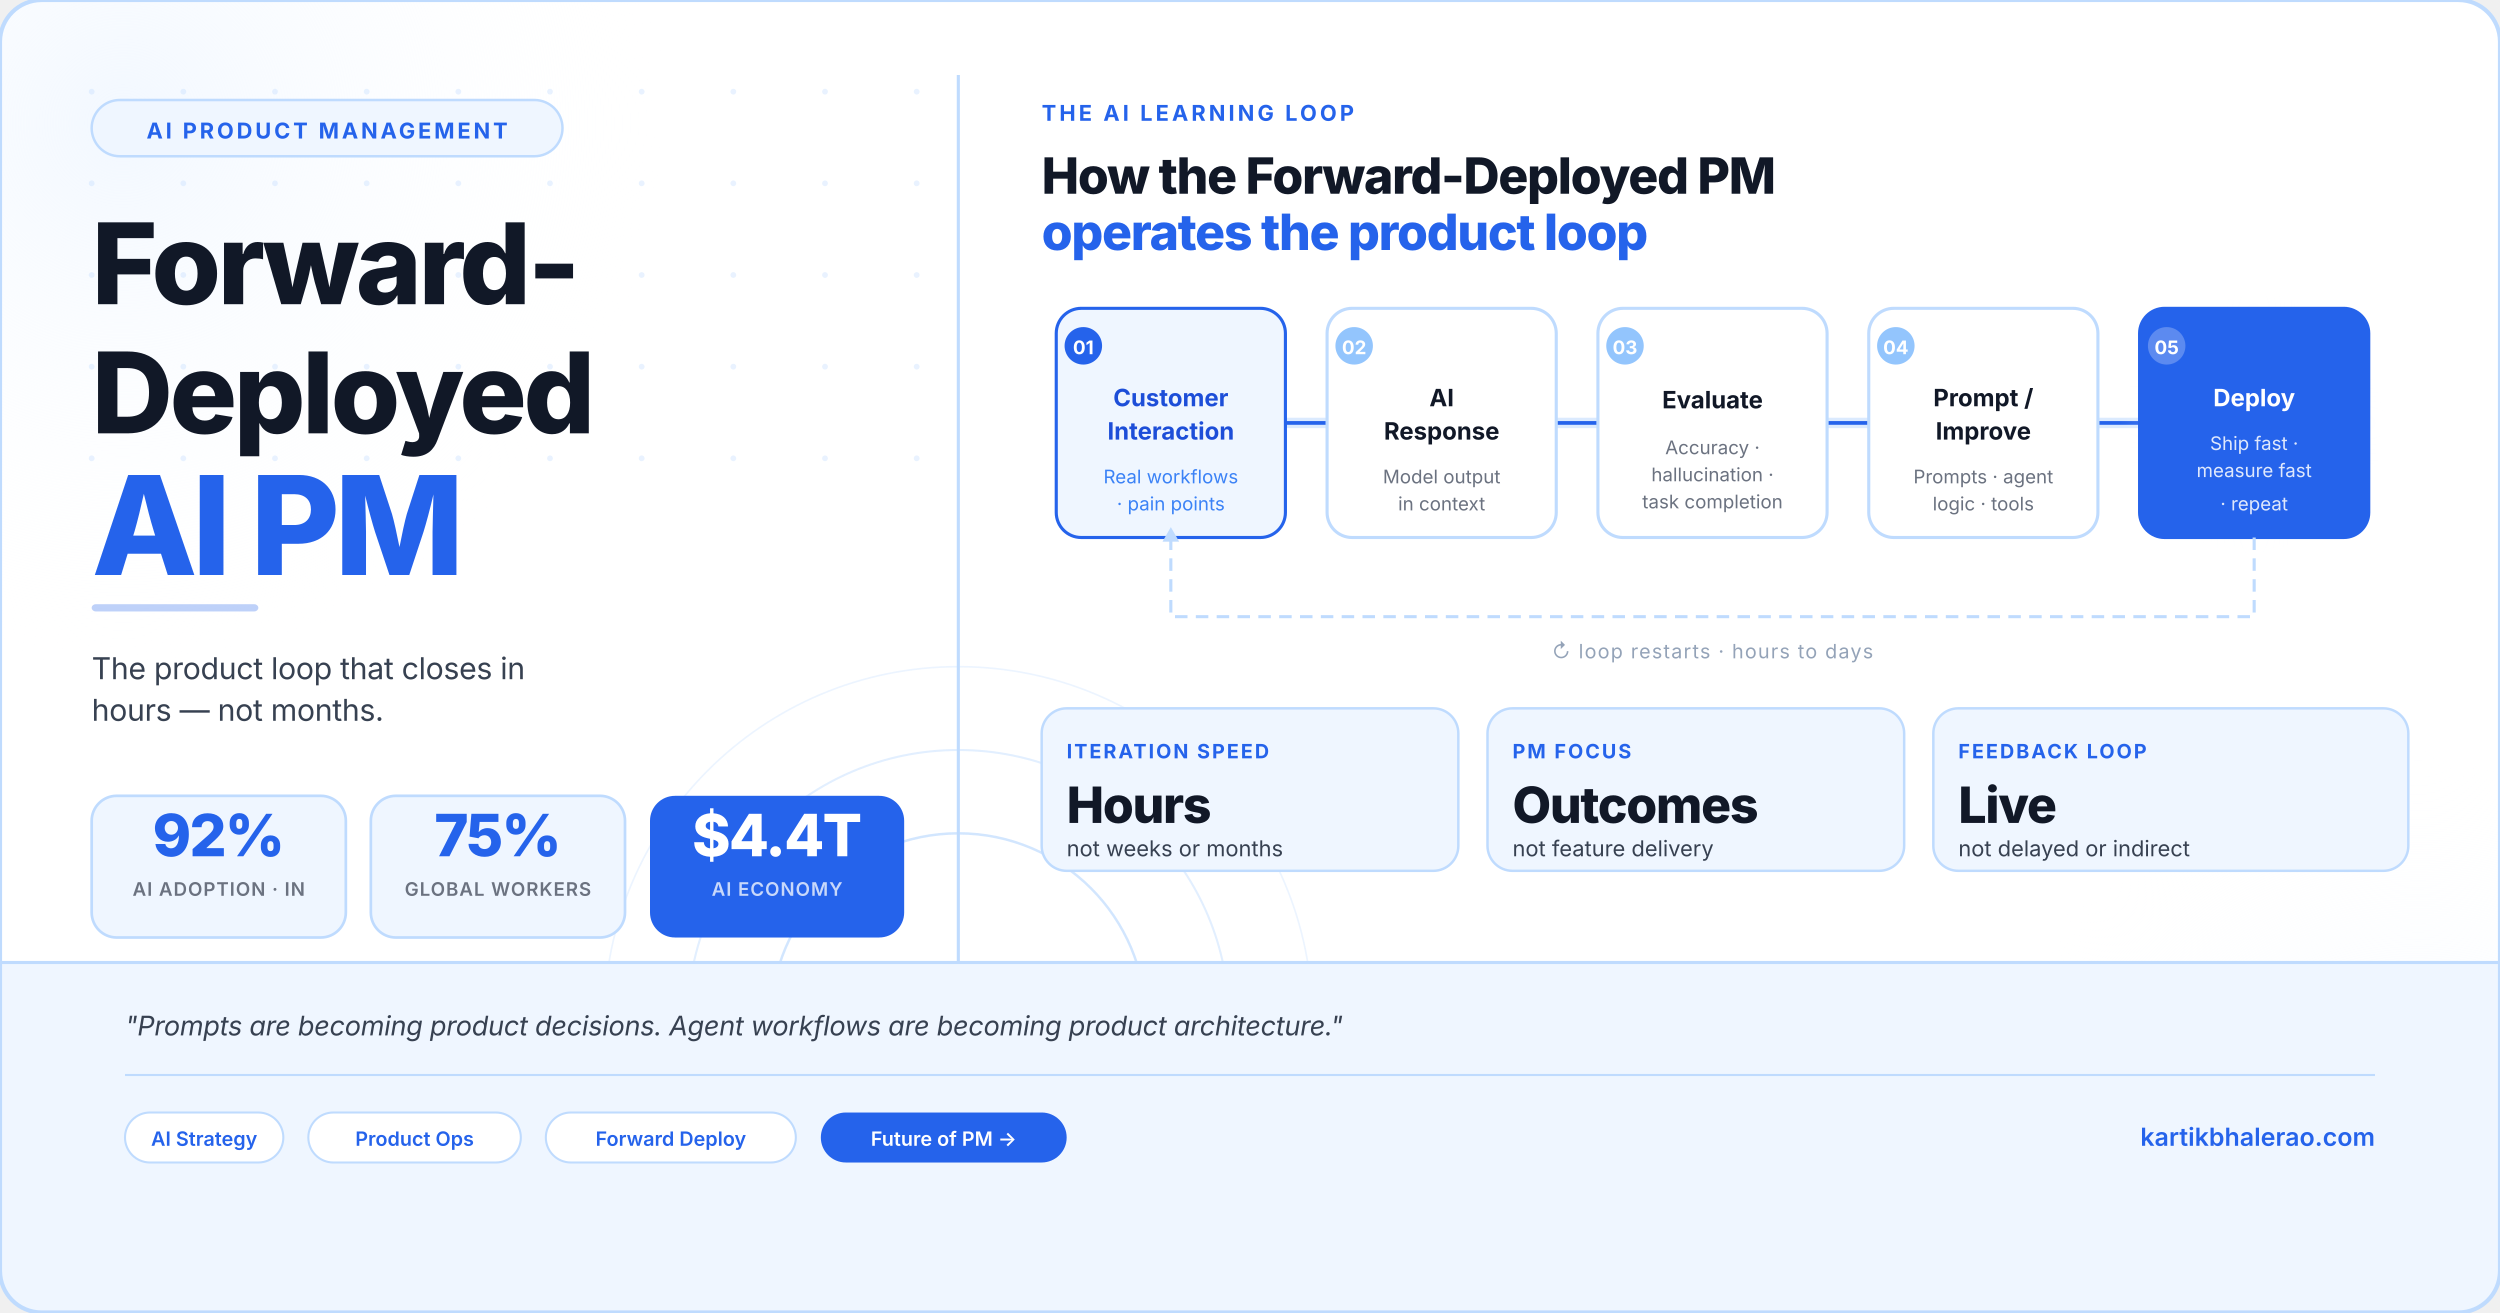
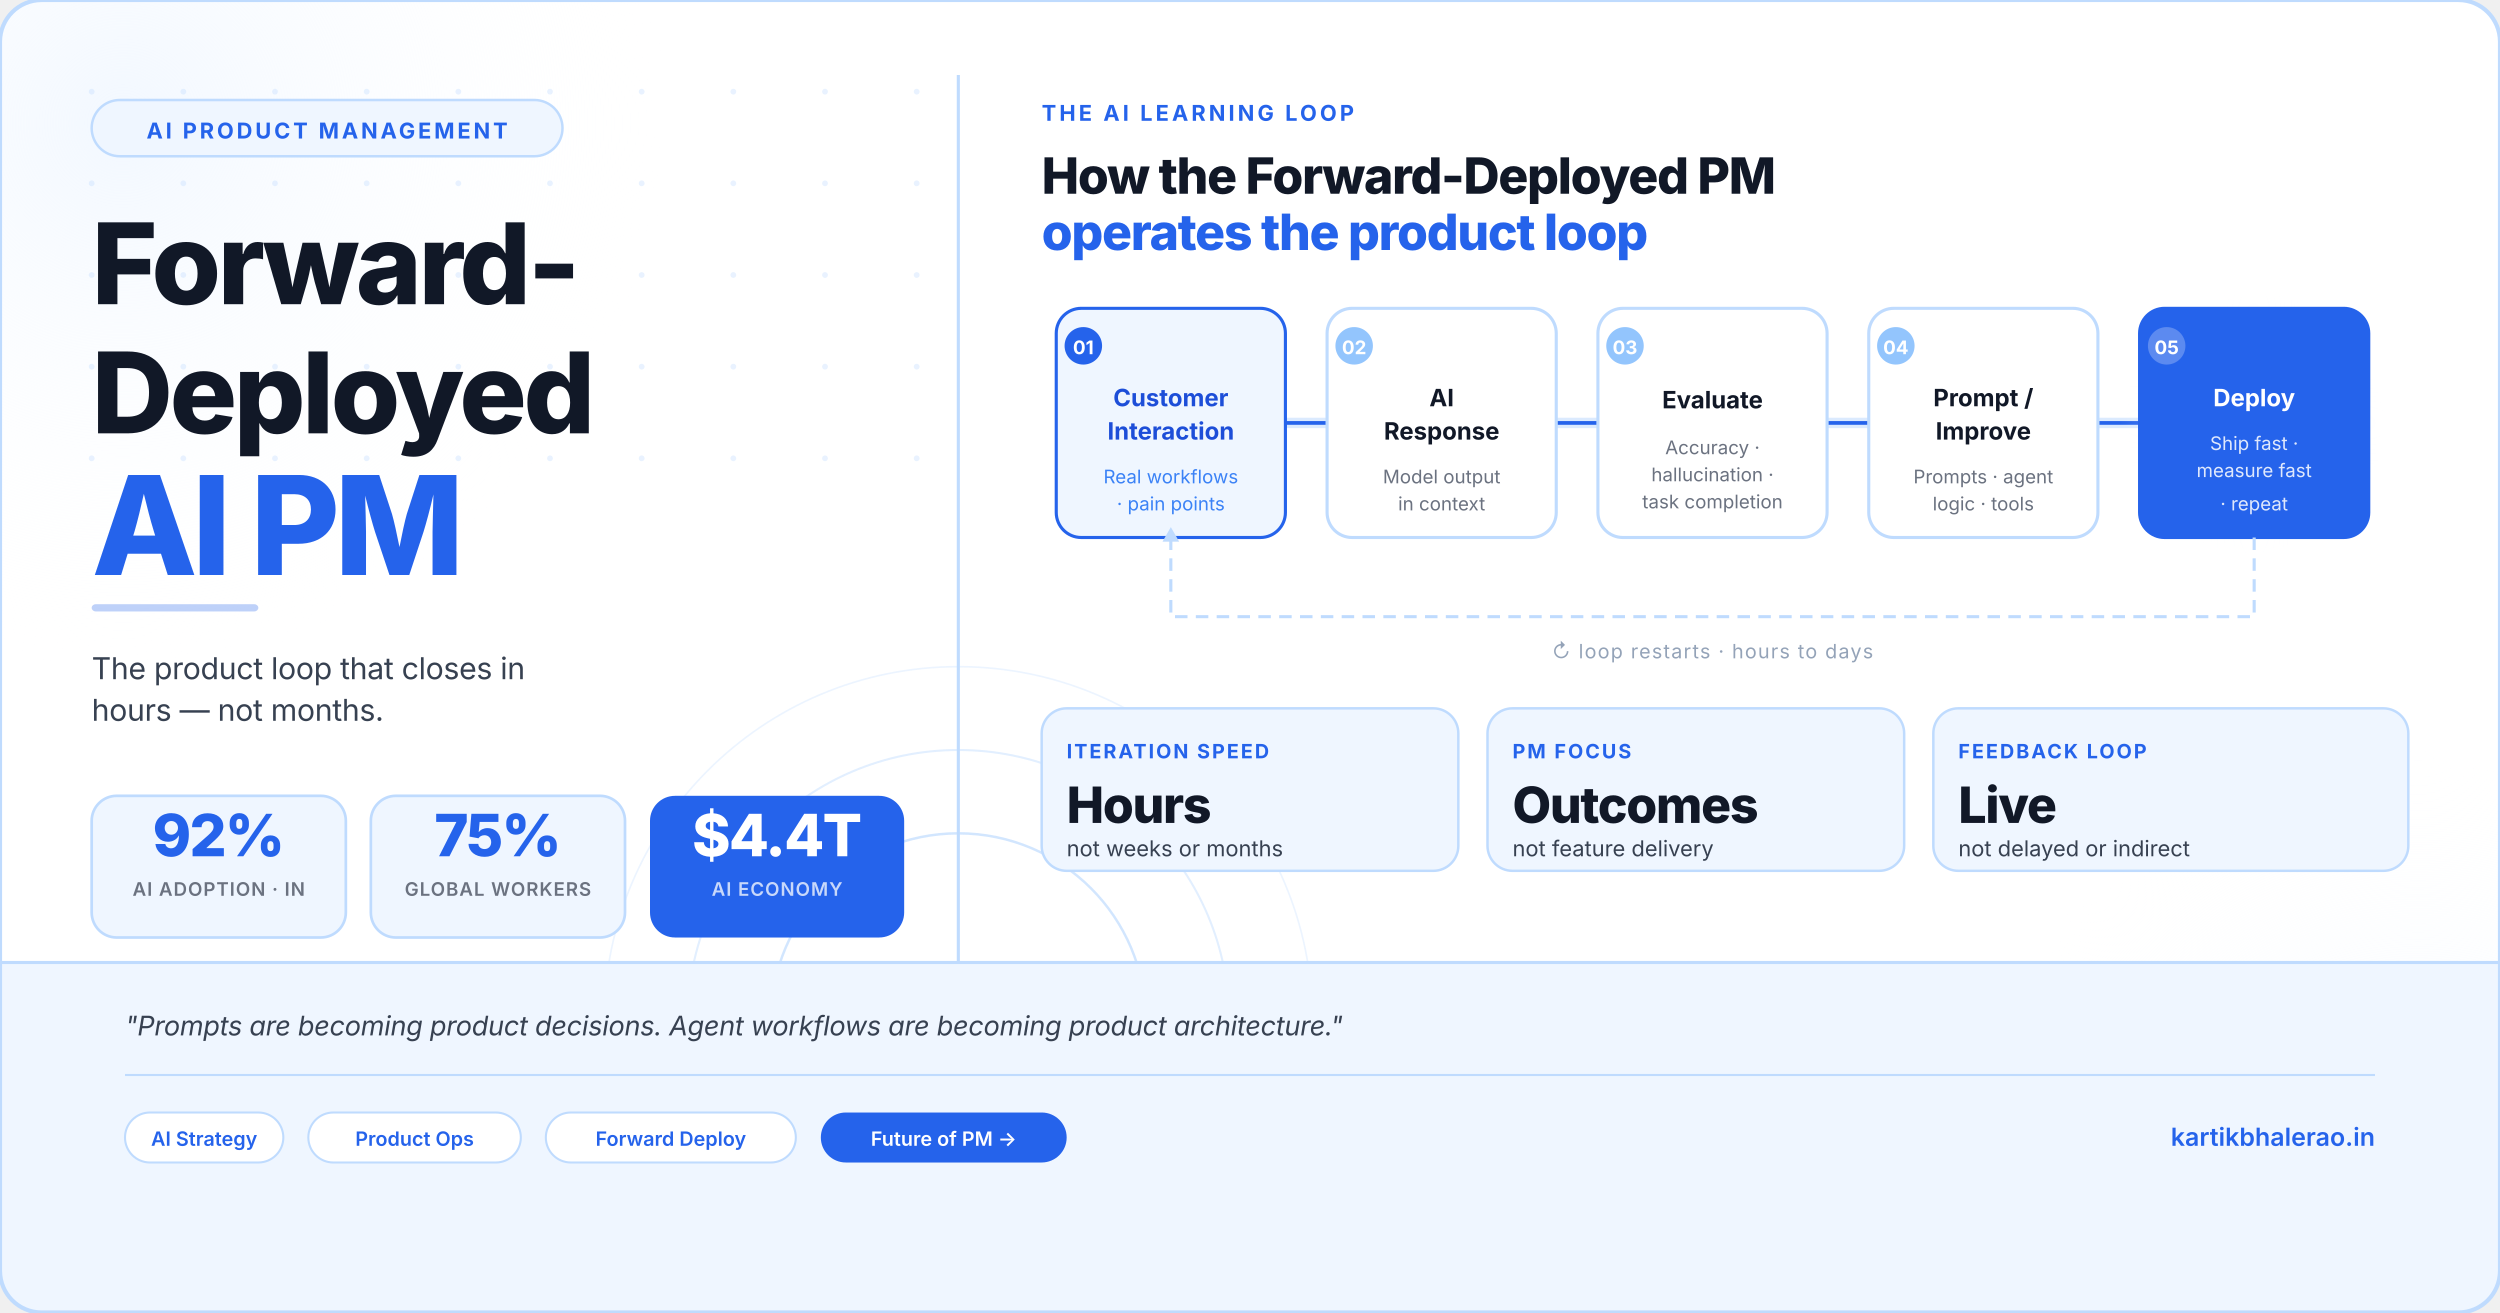
<svg xmlns="http://www.w3.org/2000/svg" width="1200" height="630" viewBox="0 0 1200 630" font-family="Inter, -apple-system, BlinkMacSystemFont, 'Segoe UI', sans-serif">
  <defs>
    <clipPath id="clip">
      <rect width="1200" height="630" rx="20" />
    </clipPath>
    <radialGradient id="glow1" cx="50%" cy="50%">
      <stop offset="0%" stop-color="#dbeafe" stop-opacity="0.55" />
      <stop offset="100%" stop-color="#ffffff" stop-opacity="0" />
    </radialGradient>
    <radialGradient id="glow2" cx="50%" cy="50%">
      <stop offset="0%" stop-color="#eff6ff" stop-opacity="0.8" />
      <stop offset="100%" stop-color="#ffffff" stop-opacity="0" />
    </radialGradient>
    <marker id="arr" markerWidth="8" markerHeight="8" refX="6" refY="3" orient="auto">
      <path d="M0,0 L0,6 L7,3 z" fill="#2563eb" />
    </marker>
  </defs>
  <g clip-path="url(#clip)">
    <rect width="1200" height="630" fill="#ffffff" />
    <circle cx="60" cy="60" r="260" fill="url(#glow2)" />
    <circle cx="1160" cy="580" r="220" fill="url(#glow2)" />
    <g opacity="0.35">
      <g fill="#bfdbfe">
        <circle cx="44" cy="44" r="1.4" />
        <circle cx="88" cy="44" r="1.4" />
        <circle cx="132" cy="44" r="1.4" />
        <circle cx="176" cy="44" r="1.4" />
        <circle cx="220" cy="44" r="1.4" />
        <circle cx="264" cy="44" r="1.4" />
        <circle cx="308" cy="44" r="1.4" />
        <circle cx="352" cy="44" r="1.4" />
        <circle cx="396" cy="44" r="1.4" />
        <circle cx="440" cy="44" r="1.4" />
        <circle cx="44" cy="88" r="1.4" />
        <circle cx="88" cy="88" r="1.4" />
        <circle cx="132" cy="88" r="1.4" />
        <circle cx="176" cy="88" r="1.4" />
        <circle cx="220" cy="88" r="1.4" />
        <circle cx="264" cy="88" r="1.4" />
        <circle cx="308" cy="88" r="1.4" />
        <circle cx="352" cy="88" r="1.4" />
        <circle cx="396" cy="88" r="1.4" />
        <circle cx="440" cy="88" r="1.4" />
        <circle cx="44" cy="132" r="1.4" />
        <circle cx="88" cy="132" r="1.4" />
        <circle cx="132" cy="132" r="1.4" />
        <circle cx="176" cy="132" r="1.4" />
        <circle cx="220" cy="132" r="1.4" />
        <circle cx="264" cy="132" r="1.4" />
        <circle cx="308" cy="132" r="1.4" />
        <circle cx="352" cy="132" r="1.4" />
        <circle cx="396" cy="132" r="1.4" />
        <circle cx="440" cy="132" r="1.4" />
        <circle cx="44" cy="176" r="1.4" />
        <circle cx="88" cy="176" r="1.4" />
        <circle cx="132" cy="176" r="1.4" />
        <circle cx="176" cy="176" r="1.4" />
        <circle cx="220" cy="176" r="1.4" />
        <circle cx="264" cy="176" r="1.4" />
        <circle cx="308" cy="176" r="1.4" />
        <circle cx="352" cy="176" r="1.4" />
        <circle cx="396" cy="176" r="1.4" />
        <circle cx="440" cy="176" r="1.4" />
        <circle cx="44" cy="220" r="1.4" />
        <circle cx="88" cy="220" r="1.4" />
        <circle cx="132" cy="220" r="1.4" />
        <circle cx="176" cy="220" r="1.4" />
        <circle cx="220" cy="220" r="1.4" />
        <circle cx="264" cy="220" r="1.4" />
        <circle cx="308" cy="220" r="1.4" />
        <circle cx="352" cy="220" r="1.4" />
        <circle cx="396" cy="220" r="1.4" />
        <circle cx="440" cy="220" r="1.4" />
      </g>
    </g>
    <circle cx="460" cy="490" r="90" fill="none" stroke="#bfdbfe" stroke-width="1.2" opacity="0.7" />
    <circle cx="460" cy="490" r="130" fill="none" stroke="#bfdbfe" stroke-width="1" opacity="0.45" />
    <circle cx="460" cy="490" r="170" fill="none" stroke="#bfdbfe" stroke-width="0.8" opacity="0.3" />
    <line x1="460" y1="36" x2="460" y2="594" stroke="#bfdbfe" stroke-width="1.5" />
    <rect x="44" y="48" width="226" height="27" rx="13.5" fill="#eff6ff" stroke="#bfdbfe" stroke-width="1.2" />
    <text x="157" y="66.5" text-anchor="middle" font-size="10.5" font-weight="700" letter-spacing="0.13em" fill="#2563eb">AI PRODUCT MANAGEMENT</text>
    <text x="44" y="146" font-size="54" font-weight="800" fill="#111827" letter-spacing="-0.03em">Forward-</text>
    <text x="44" y="208" font-size="54" font-weight="800" fill="#111827" letter-spacing="-0.03em">Deployed</text>
    <text x="44" y="276" font-size="66" font-weight="800" fill="#2563eb" letter-spacing="-0.04em">AI PM</text>
    <rect x="44" y="290" width="80" height="3.5" rx="2" fill="#2563eb" opacity="0.3" />
    <text x="44" y="326" font-size="14.5" fill="#374151" letter-spacing="-0.01em">The product loop that closes in</text>
    <text x="44" y="346" font-size="14.5" fill="#374151" letter-spacing="-0.01em">hours — not months.</text>
    <rect x="44" y="382" width="122" height="68" rx="12" fill="#eff6ff" stroke="#bfdbfe" stroke-width="1.3" />
    <text x="105" y="411" text-anchor="middle" font-size="28" font-weight="800" fill="#2563eb" letter-spacing="-0.03em">92%</text>
    <text x="105" y="430" text-anchor="middle" font-size="9" font-weight="600" letter-spacing="0.05em" fill="#6b7280">AI ADOPTION · IN</text>
    <rect x="178" y="382" width="122" height="68" rx="12" fill="#eff6ff" stroke="#bfdbfe" stroke-width="1.3" />
    <text x="239" y="411" text-anchor="middle" font-size="28" font-weight="800" fill="#2563eb" letter-spacing="-0.03em">75%</text>
    <text x="239" y="430" text-anchor="middle" font-size="9" font-weight="600" letter-spacing="0.05em" fill="#6b7280">GLOBAL WORKERS</text>
    <rect x="312" y="382" width="122" height="68" rx="12" fill="#2563eb" />
    <text x="373" y="411" text-anchor="middle" font-size="28" font-weight="800" fill="white" letter-spacing="-0.03em">$4.4T</text>
    <text x="373" y="430" text-anchor="middle" font-size="9" font-weight="600" letter-spacing="0.05em" fill="white" fill-opacity="0.75">AI ECONOMY</text>
-     <text x="44" y="588" font-size="11" fill="#9ca3af">kartikbhalerao.com</text>
+     <text x="44" y="588" font-size="11" fill="#9ca3af">kartikbhalerao.in</text>
    <text x="500" y="58" font-size="10.5" font-weight="700" letter-spacing="0.14em" fill="#2563eb">THE AI LEARNING LOOP</text>
    <text x="500" y="93" font-size="24" font-weight="800" fill="#111827" letter-spacing="-0.025em">How the Forward-Deployed PM</text>
    <text x="500" y="120" font-size="24" font-weight="800" fill="#2563eb" letter-spacing="-0.025em">operates the product loop</text>
    <line x1="617" y1="203" x2="669" y2="203" stroke="#dbeafe" stroke-width="5" stroke-linecap="round" />
    <line x1="747" y1="203" x2="799" y2="203" stroke="#dbeafe" stroke-width="5" stroke-linecap="round" />
    <line x1="877" y1="203" x2="929" y2="203" stroke="#dbeafe" stroke-width="5" stroke-linecap="round" />
    <line x1="1007" y1="203" x2="1059" y2="203" stroke="#dbeafe" stroke-width="5" stroke-linecap="round" />
    <line x1="617" y1="203" x2="661" y2="203" stroke="#2563eb" stroke-width="1.8" stroke-linecap="round" marker-end="url(#arr)" />
    <line x1="747" y1="203" x2="791" y2="203" stroke="#2563eb" stroke-width="1.8" stroke-linecap="round" marker-end="url(#arr)" />
    <line x1="877" y1="203" x2="921" y2="203" stroke="#2563eb" stroke-width="1.8" stroke-linecap="round" marker-end="url(#arr)" />
    <line x1="1007" y1="203" x2="1051" y2="203" stroke="#2563eb" stroke-width="1.8" stroke-linecap="round" marker-end="url(#arr)" />
    <rect x="507" y="148" width="110" height="110" rx="12" fill="#eff6ff" stroke="#2563eb" stroke-width="1.5" />
    <rect x="511" y="157" width="18" height="18" rx="9" fill="#2563eb" />
    <text x="520" y="170" text-anchor="middle" font-size="9" font-weight="700" fill="white">01</text>
    <text x="562" y="195" text-anchor="middle" font-size="11.5" font-weight="700" fill="#1d4ed8">Customer</text>
    <text x="562" y="211" text-anchor="middle" font-size="11.5" font-weight="700" fill="#1d4ed8">Interaction</text>
    <text x="562" y="232" text-anchor="middle" font-size="9" fill="#3b82f6">Real workflows</text>
    <text x="562" y="245" text-anchor="middle" font-size="9" fill="#3b82f6">· pain points</text>
    <rect x="637" y="148" width="110" height="110" rx="12" fill="#ffffff" stroke="#bfdbfe" stroke-width="1.5" />
    <rect x="641" y="157" width="18" height="18" rx="9" fill="#93c5fd" />
    <text x="650" y="170" text-anchor="middle" font-size="9" font-weight="700" fill="white">02</text>
    <text x="692" y="195" text-anchor="middle" font-size="11.5" font-weight="700" fill="#111827">AI</text>
    <text x="692" y="211" text-anchor="middle" font-size="11.5" font-weight="700" fill="#111827">Response</text>
    <text x="692" y="232" text-anchor="middle" font-size="9" fill="#6b7280">Model output</text>
    <text x="692" y="245" text-anchor="middle" font-size="9" fill="#6b7280">in context</text>
    <rect x="767" y="148" width="110" height="110" rx="12" fill="#ffffff" stroke="#bfdbfe" stroke-width="1.5" />
    <rect x="771" y="157" width="18" height="18" rx="9" fill="#93c5fd" />
    <text x="780" y="170" text-anchor="middle" font-size="9" font-weight="700" fill="white">03</text>
    <text x="822" y="196" text-anchor="middle" font-size="11.5" font-weight="700" fill="#111827">Evaluate</text>
    <text x="822" y="218" text-anchor="middle" font-size="9" fill="#6b7280">Accuracy ·</text>
    <text x="822" y="231" text-anchor="middle" font-size="9" fill="#6b7280">hallucination ·</text>
    <text x="822" y="244" text-anchor="middle" font-size="9" fill="#6b7280">task completion</text>
    <rect x="897" y="148" width="110" height="110" rx="12" fill="#ffffff" stroke="#bfdbfe" stroke-width="1.5" />
    <rect x="901" y="157" width="18" height="18" rx="9" fill="#93c5fd" />
    <text x="910" y="170" text-anchor="middle" font-size="9" font-weight="700" fill="white">04</text>
    <text x="952" y="195" text-anchor="middle" font-size="11.5" font-weight="700" fill="#111827">Prompt /</text>
    <text x="952" y="211" text-anchor="middle" font-size="11.5" font-weight="700" fill="#111827">Improve</text>
    <text x="952" y="232" text-anchor="middle" font-size="9" fill="#6b7280">Prompts · agent</text>
    <text x="952" y="245" text-anchor="middle" font-size="9" fill="#6b7280">logic · tools</text>
    <circle cx="1082" cy="203" r="64" fill="url(#glow1)" />
    <rect x="1027" y="148" width="110" height="110" rx="12" fill="#2563eb" stroke="#2563eb" stroke-width="1.5" />
    <rect x="1031" y="157" width="18" height="18" rx="9" fill="white" fill-opacity="0.25" />
    <text x="1040" y="170" text-anchor="middle" font-size="9" font-weight="700" fill="white">05</text>
    <text x="1082" y="195" text-anchor="middle" font-size="11.5" font-weight="700" fill="white">Deploy</text>
    <text x="1082" y="216" text-anchor="middle" font-size="9" fill="white" fill-opacity="0.85">Ship fast ·</text>
    <text x="1082" y="229" text-anchor="middle" font-size="9" fill="white" fill-opacity="0.85">measure fast</text>
    <text x="1082" y="245" text-anchor="middle" font-size="9" fill="white" fill-opacity="0.85">· repeat</text>
    <path d="M 1082 258 L 1082 296 L 562 296 L 562 258" fill="none" stroke="#bfdbfe" stroke-width="1.5" stroke-dasharray="6,4" />
    <polygon points="558,260 562,253 566,260" fill="#bfdbfe" />
    <text x="822" y="316" text-anchor="middle" font-size="9.5" fill="#94a3b8" letter-spacing="0.06em">↻  loop restarts  ·  hours to days</text>
    <rect x="500" y="340" width="200" height="78" rx="12" fill="#eff6ff" stroke="#bfdbfe" stroke-width="1.2" />
    <text x="512" y="364" font-size="9.5" font-weight="700" letter-spacing="0.1em" fill="#2563eb">ITERATION SPEED</text>
    <text x="512" y="395" font-size="24" font-weight="800" fill="#111827" letter-spacing="-0.025em">Hours</text>
    <text x="512" y="411" font-size="10.5" fill="#374151">not weeks or months</text>
    <rect x="714" y="340" width="200" height="78" rx="12" fill="#eff6ff" stroke="#bfdbfe" stroke-width="1.2" />
    <text x="726" y="364" font-size="9.5" font-weight="700" letter-spacing="0.1em" fill="#2563eb">PM FOCUS</text>
    <text x="726" y="395" font-size="24" font-weight="800" fill="#111827" letter-spacing="-0.025em">Outcomes</text>
    <text x="726" y="411" font-size="10.5" fill="#374151">not feature delivery</text>
    <rect x="928" y="340" width="228" height="78" rx="12" fill="#eff6ff" stroke="#bfdbfe" stroke-width="1.2" />
    <text x="940" y="364" font-size="9.5" font-weight="700" letter-spacing="0.1em" fill="#2563eb">FEEDBACK LOOP</text>
    <text x="940" y="395" font-size="24" font-weight="800" fill="#111827" letter-spacing="-0.025em">Live</text>
    <text x="940" y="411" font-size="10.5" fill="#374151">not delayed or indirect</text>
    <rect x="0" y="462" width="1200" height="168" fill="#eff6ff" />
    <line x1="0" y1="462" x2="1200" y2="462" stroke="#bfdbfe" stroke-width="1.5" />
    <text x="60" y="497" font-size="13" fill="#374151" font-style="italic" letter-spacing="-0.01em">"Prompts are becoming product decisions. Agent workflows are becoming product architecture."</text>
    <line x1="60" y1="516" x2="1140" y2="516" stroke="#bfdbfe" stroke-width="1" />
    <rect x="60" y="534" width="76" height="24" rx="12" fill="white" stroke="#bfdbfe" stroke-width="1" />
    <text x="98" y="550" text-anchor="middle" font-size="9.5" font-weight="600" fill="#2563eb">AI Strategy</text>
    <rect x="148" y="534" width="102" height="24" rx="12" fill="white" stroke="#bfdbfe" stroke-width="1" />
    <text x="199" y="550" text-anchor="middle" font-size="9.5" font-weight="600" fill="#2563eb">Product Ops</text>
    <rect x="262" y="534" width="120" height="24" rx="12" fill="white" stroke="#bfdbfe" stroke-width="1" />
    <text x="322" y="550" text-anchor="middle" font-size="9.5" font-weight="600" fill="#2563eb">Forward Deploy</text>
    <rect x="394" y="534" width="118" height="24" rx="12" fill="#2563eb" />
    <text x="453" y="550" text-anchor="middle" font-size="9.5" font-weight="600" fill="white">Future of PM →</text>
-     <text x="1140" y="550" text-anchor="end" font-size="12" fill="#2563eb" font-weight="600">kartikbhalerao.com</text>
+     <text x="1140" y="550" text-anchor="end" font-size="12" fill="#2563eb" font-weight="600">kartikbhalerao.in</text>
  </g>
  <rect width="1200" height="630" rx="20" fill="none" stroke="#bfdbfe" stroke-width="2" />
</svg>
